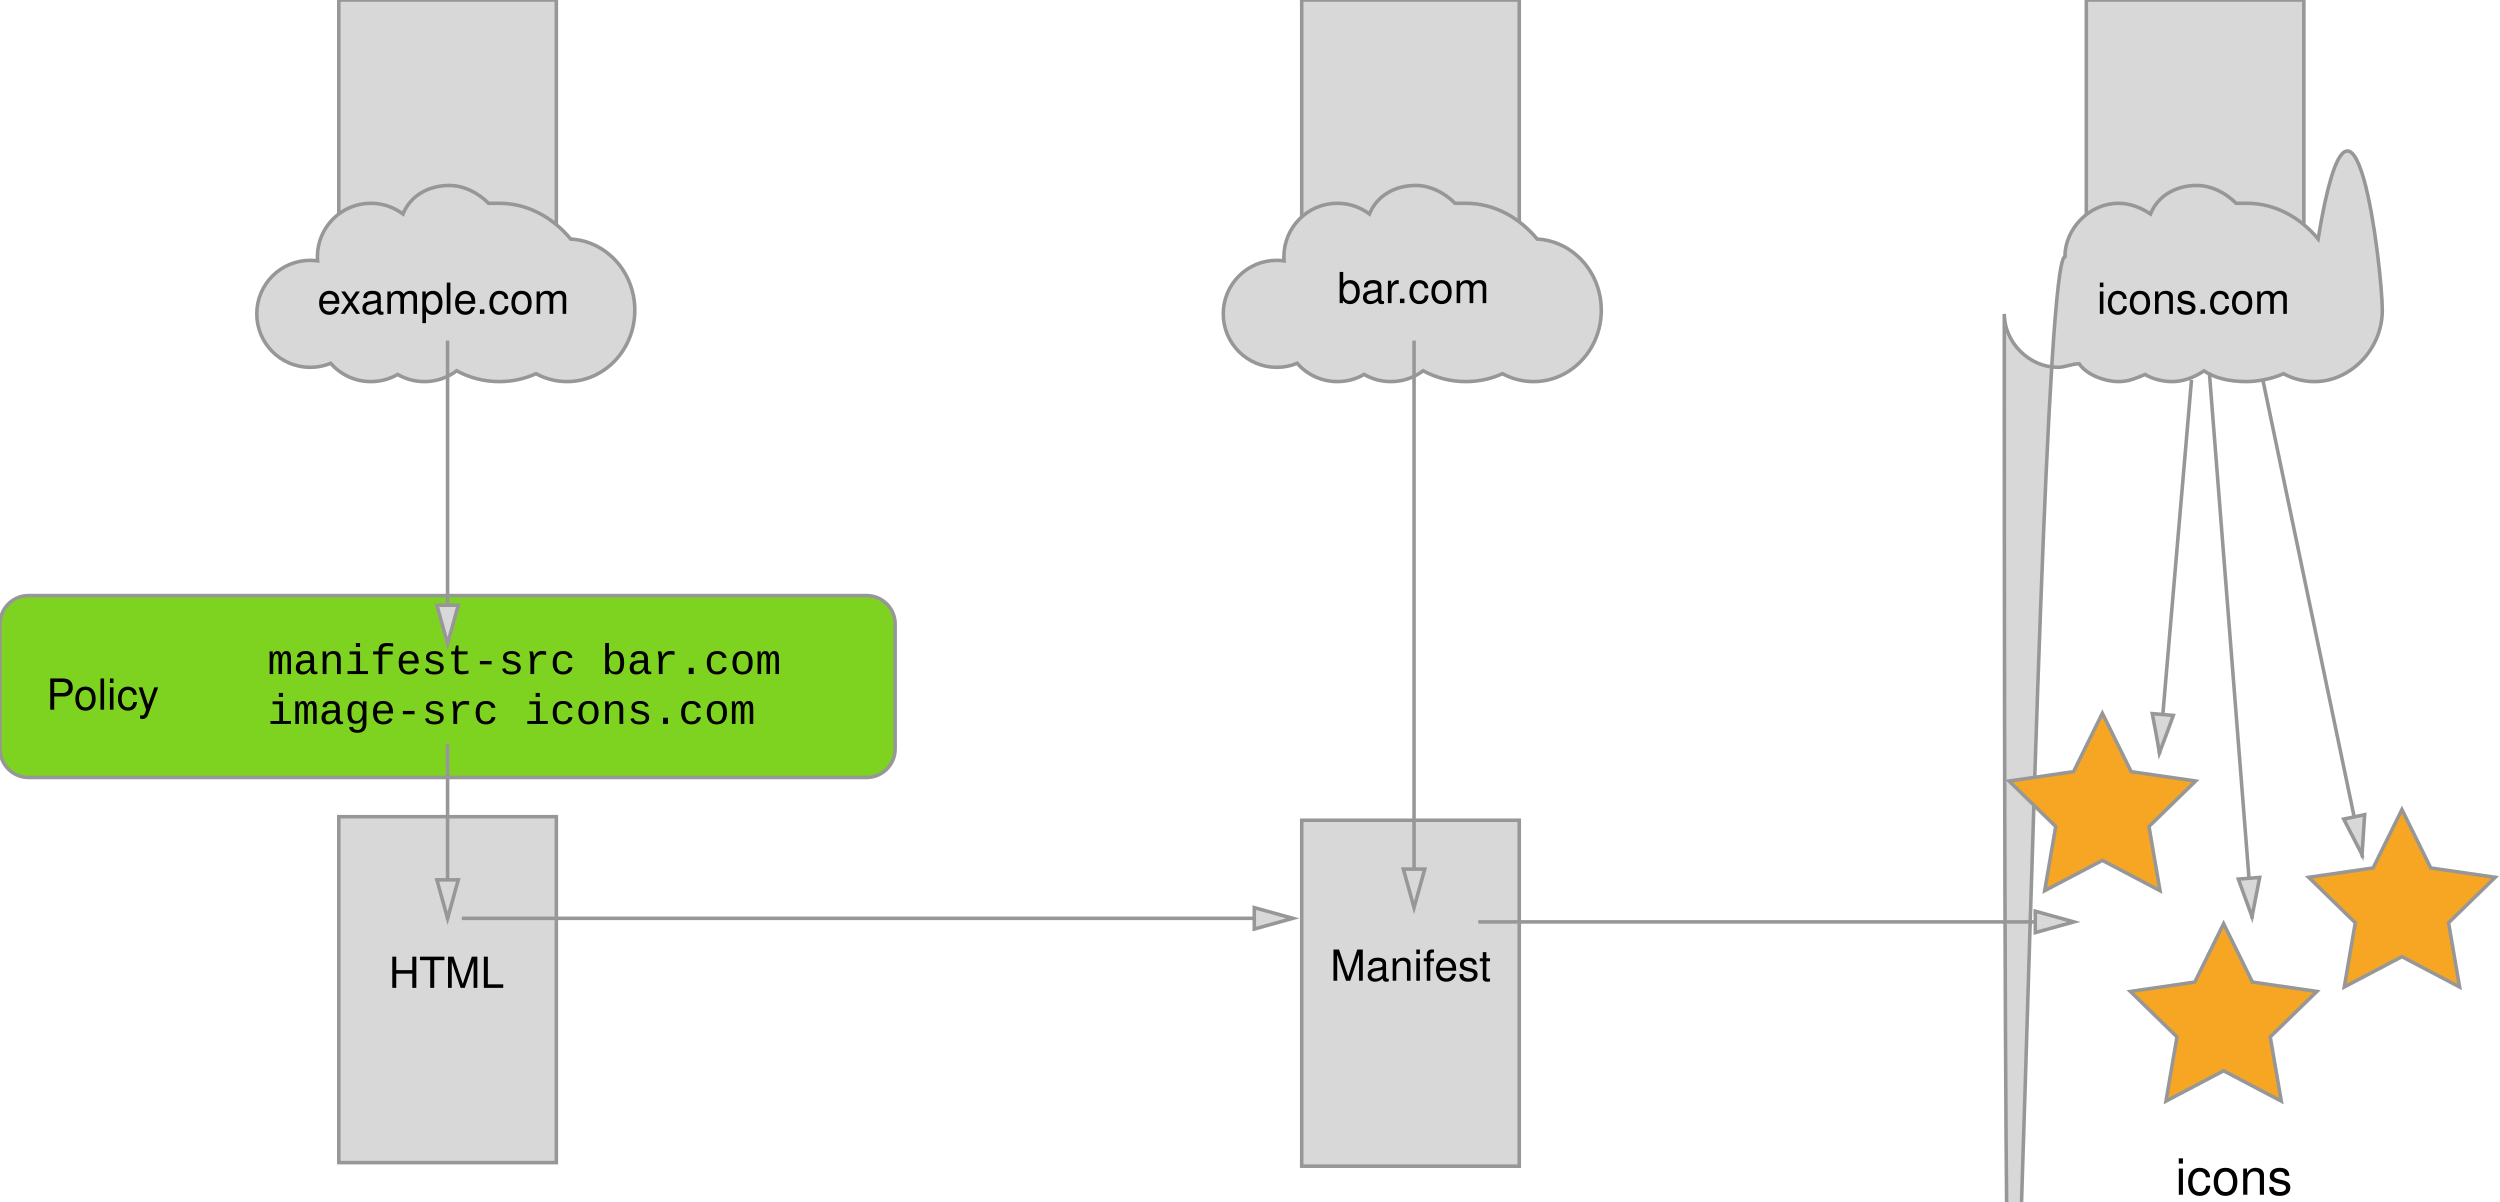
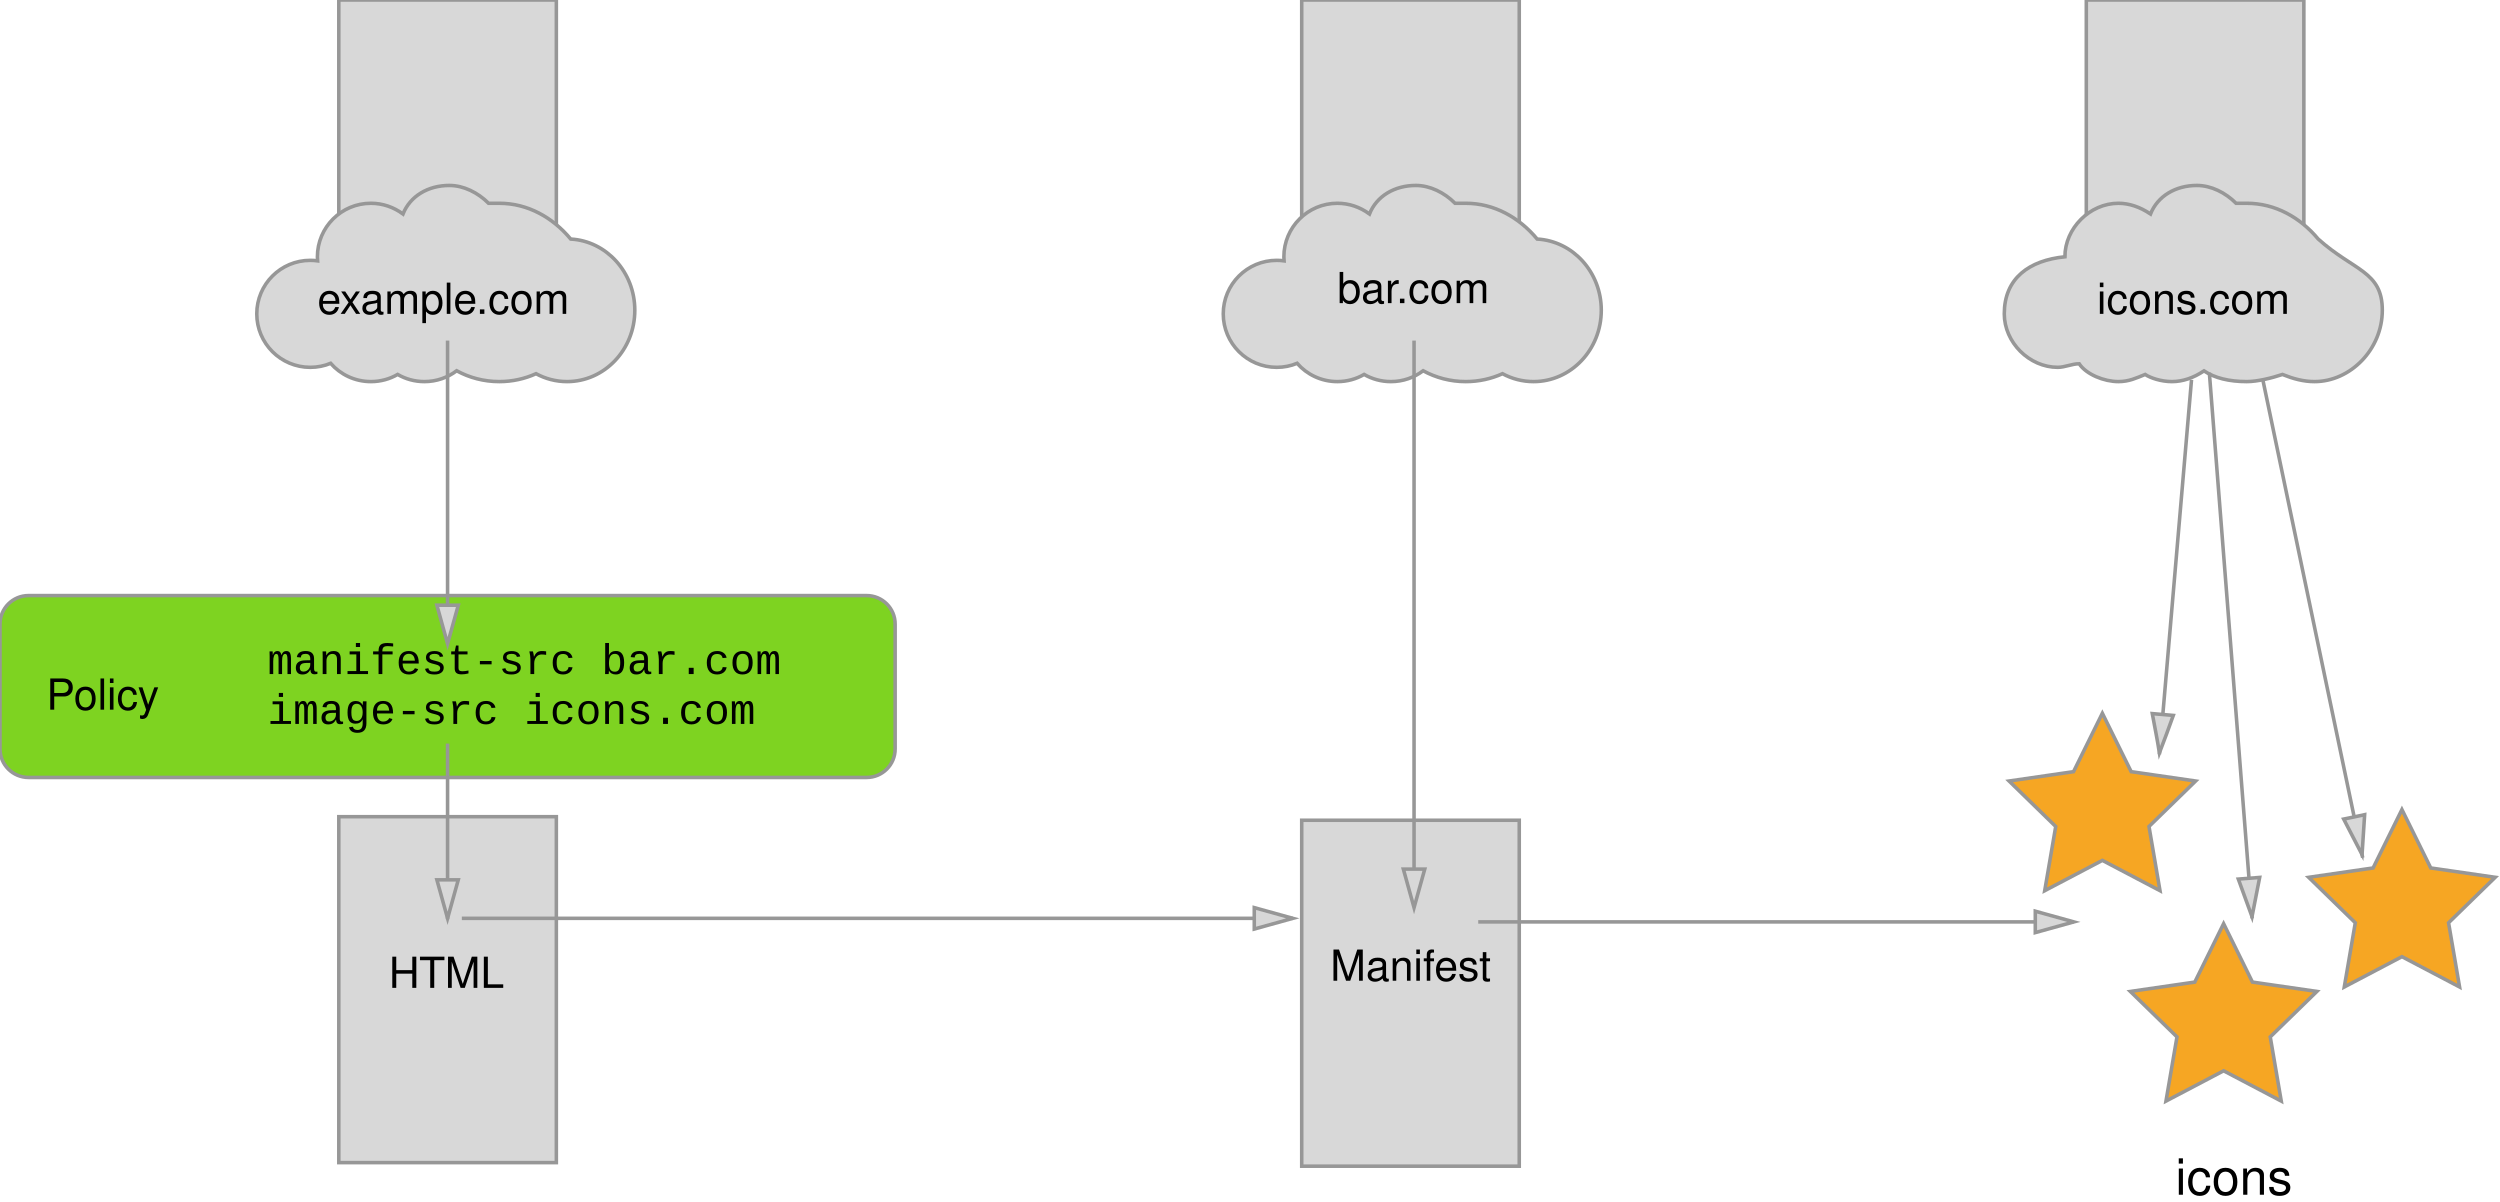
<svg xmlns="http://www.w3.org/2000/svg" width="701px" height="337px" viewBox="0 0 701 337" version="1.1">
  <g id="Page-1" stroke="none" stroke-width="1" fill="none" fill-rule="evenodd">
    <rect id="Rectangle-1" stroke="#979797" fill="#D8D8D8" x="95" y="0" width="61" height="70" />
    <path d="M160,67 C155,61 148,57 140,57 C140,57 138,57 137,57 C134,54 130,52 126,52 C120,52 115,55 113,60 C110.334,58.06 107.291,57 104,57 C95.716,57 89,63.716 89,72 C89,72.383 89.014,72.762 89.043,73.138 C88.375,73.047 87.693,73 87,73 C78.716,73 72,79.716 72,88 C72,96.284 78.716,103 87,103 C89.021,103 90.949,102.6 92.709,101.875 L92.709,101.875 C95.459,105.016 99.498,107 104,107 C106.732,107 109.294,106.27 111.5,104.993 C113.706,106.27 116.268,107 119,107 C122.399,107 125.534,105.869 128.049,103.964 L128.049,103.964 C131.6,105.9 135.671,107 140,107 C143.673,107 147.16,106.208 150.302,104.786 C152.908,106.201 155.865,107 159,107 C169.493,107 178,98.046 178,87 C178,76.316 170.041,67.588 160.023,67.029 L160.023,67.029 Z" id="Oval-1" stroke="#979797" fill="#D8D8D8" />
    <rect id="Rectangle-2" stroke="#979797" fill="#D8D8D8" x="95" y="229" width="61" height="97" />
    <rect id="Rectangle-3" stroke="#979797" fill="#D8D8D8" x="365" y="230" width="61" height="97" />
    <rect id="Rectangle-4" stroke="#979797" fill="#7ED321" x="0" y="167" width="251" height="51" rx="8" />
    <text id="Policy" fill="#000000" font-family="Helvetica" font-size="12" font-weight="normal">
      <tspan x="13" y="199">Policy</tspan>
    </text>
    <text id="HTML" fill="#000" font-family="Helvetica" font-size="12" font-weight="normal">
      <tspan x="109" y="277">HTML</tspan>
    </text>
    <text id="Manifest" fill="#000" font-family="Helvetica" font-size="12" font-weight="normal">
      <tspan x="373" y="275">Manifest</tspan>
    </text>
    <text id="example.com" fill="#000" font-family="Helvetica" font-size="12" font-weight="normal">
      <tspan x="89" y="88">example.com</tspan>
    </text>
    <rect id="Rectangle-1" stroke="#979797" fill="#D8D8D8" x="365" y="0" width="61" height="70" />
    <path d="M431.023,67.029 C426,61 419,57 411,57 C410,57 409,57 408,57 C405,54 401,52 397,52 C391,52 386,55 384,60 C381.334,58.06 378.291,57 375,57 C366.716,57 360,63.716 360,72 C360,72.383 360.014,72.762 360.043,73.138 C359.375,73.047 358.693,73 358,73 C349.716,73 343,79.716 343,88 C343,96.284 349.716,103 358,103 C360.021,103 361.949,102.6 363.709,101.875 L363.709,101.875 C366.459,105.016 370.498,107 375,107 C377.732,107 380.294,106.27 382.5,104.993 C384.706,106.27 387.268,107 390,107 C393.399,107 396.534,105.869 399.049,103.964 L399.049,103.964 C402.6,105.9 406.671,107 411,107 C414.673,107 418.16,106.208 421.302,104.786 C423.908,106.201 426.865,107 430,107 C440.493,107 449,98.046 449,87 C449,76.316 441.041,67.588 431.023,67.029 L431.023,67.029 Z" id="Oval-1" stroke="#979797" fill="#D8D8D8" />
    <text id="bar.com" fill="#000000" font-family="Helvetica" font-size="12" font-weight="normal">
      <tspan x="375" y="85">bar.com</tspan>
    </text>
    <path d="M125.5,95.5 L125.5,172.5" id="Line" stroke="#979797" />
    <path d="M125.5,180.5 L128.5,169.7 L122.5,169.7 L125.5,180.5 L125.5,180.5 L125.5,180.5 Z" id="Line-decoration-1" stroke="#979797" fill="#D8D8D8" />
    <path d="M396.5,95.5 L396.5,251.5" id="Line" stroke="#979797" />
-     <rect id="Rectangle-1-copy" stroke="#979797" fill="#D8D8D8" x="585" y="0" width="61" height="70" />
-     <path d="M650,67 C645,61 638,57 630,57 C629,57 628,57 627,57 C624,54 620,52 616,52 C610,52 605,55 603,60 C600,58 597,57 594,57 C586,57 579,64 579,72 C569,73 562,780 562,88 C562,96 569,103 577,103 C579,103 581,102 583,102 C585,105 590,107 594,107 C597,107 599,106 601.5,105 C603,106 606,107 609,107 C612,107 615,106 618,104 C621,106 625,107 630,107 C633,107 637.16,106.208 640.302,104.786 C642.908,106.201 645.865,107 649,107 C659,107 668,98 668,87 C668,76 660,6 650,67 Z" id="Oval-1-copy" stroke="#979797" fill="#D8D8D8" />
-     <text id="icons.com" fill="#000000" font-family="Helvetica" font-size="12" font-weight="normal">
-       <tspan x="588" y="88">icons.com</tspan>
-     </text>
+     <g id="icons-com-group">
+       <rect id="Rectangle-1-copy" stroke="#979797" fill="#D8D8D8" x="585" y="0" width="61" height="70" />
+       <path d="M650,67 C645,61 638,57 630,57 C629,57 628,57 627,57 C624,54 620,52 616,52 C610,52 605,55 603,60 C600,58 597,57 594,57 C586,57 579,64 579,72 C569,73 562,78 562,88 C562,96 569,103 577,103 C579,103 581,102 583,102 C585,105 590,107 594,107 C597,107 599,106 601.5,105 C603,106 606,107 609,107 C612,107 615,106 618,104 C621,106 625,107 630,107 C633,107 637,106 640,105 C643,106.201 645.865,107 649,107 C659,107 668,98 668,87 C668,76 660,76 650,67 Z" id="Oval-1-copy" stroke="#979797" fill="#D8D8D8" />
+       <text id="icons.com" fill="#000000" font-family="Helvetica" font-size="12" font-weight="normal">
+         <tspan x="588" y="88">icons.com</tspan>
+       </text>
+     </g>
    <path d="M129.497,257.5 L362.509,257.5" id="Line" stroke="#979797" />
    <path d="M362.497,257.5 L351.697,254.5 L351.697,260.5 C355.477,259.45 358.717,258.55 362.497,257.5 L362.497,257.5 L362.497,257.5 Z" id="Line-decoration-1" stroke="#979797" fill="#D8D8D8" />
    <path d="M414.497,258.5 L581.5,258.5" id="Line" stroke="#979797" />
    <path d="M581.497,258.5 L570.697,255.5 L570.697,261.5 C574.477,260.45 577.717,259.55 581.497,258.5 L581.497,258.5 L581.497,258.5 Z" id="Line-decoration-1" stroke="#979797" fill="#D8D8D8" />
    <path d="M125.5,208.5 L125.5,257.754" id="Line" stroke="#979797" />
    <path d="M125.5,257.5 L128.5,246.7 L122.5,246.7 L125.5,257.5 L125.5,257.5 L125.5,257.5 Z" id="Line-decoration-1" stroke="#979797" fill="#D8D8D8" />
    <path d="M396.5,254.5 L399.5,243.7 L393.5,243.7 L396.5,254.5 L396.5,254.5 L396.5,254.5 Z" id="Line-decoration-1" stroke="#979797" fill="#D8D8D8" />
    <text id="manifest-src-bar.com" fill="#000000" font-family="Courier New" font-size="12">
      <tspan x="75" y="189">manifest-src bar.com</tspan>
      <tspan x="75" y="203">image-src icons.com</tspan>
    </text>
    <g id="icon-group" aria-labelledby="icons" role="listitem">
      <text id="icons" fill="#000000" font-family="Helvetica" font-size="14">
        <tspan x="610" y="335">icons</tspan>
      </text>
      <path d="M589.5,241.25 L573.336,249.748 L576.423,231.749 L563.346,219 L581.418,216.376 L589.5,200 L597.582,216.376 L615.654,219.002 L602.577,231.749 L605.664,249.748 L589.5,241.25 Z" id="Star-1" stroke="#979797" fill="#F6A623" />
      <path d="M623.5,300.25 L607.336,308.748 L610.423,290.749 L597.346,278 L615.418,275.376 L623.5,259 L631.582,275.376 L649.654,278.002 L636.577,290.749 L639.664,308.748 L623.5,300.25 Z" id="Star-1-copy" stroke="#979797" fill="#F6A623" />
      <path d="M673.5,268.25 L657.336,276.748 L660.423,258.749 L647.346,246 L665.418,243.376 L673.5,227 L681.582,243.376 L699.654,246.002 L686.577,258.749 L689.664,276.748 L673.5,268.25 Z" id="Star-1-copy-2" stroke="#979797" fill="#F6A623" />
    </g>
    <path d="M614.5,106.5 L605.5,211.5" id="Line" stroke="#979797" />
    <path d="M605.5,211.1 C606.9,207.4 608.1,204.3 609.4,200.6 C607.4,200.4 605.6,200.3 603.5,200.1 C604.2,203.9 604.9,207.3 605.5,211.1 Z" id="Line-decoration-1" stroke="#979797" fill="#D8D8D8" />
    <path d="M634.5,106.5 L662.5,240.5" id="Line" stroke="#979797" />
    <path d="M662.317,239.625 C662.572,235.71 662.79,232.354 663.045,228.439 C661,228.9 659.227,229.237 657.172,229.667 C658.972,233.152 660.516,236.139 662.317,239.625 L662.317,239.625 L662.317,239.625 Z" id="Line-decoration-1" stroke="#979797" fill="#D8D8D8" />
    <path d="M619.5,104.5 L631.5,257.5" id="Line" stroke="#979797" />
    <path d="M631.463,257.032 L633.61,246.03 L627.628,246.499 C628.97,250.186 630.121,253.345 631.463,257.032 L631.463,257.032 L631.463,257.032 Z" id="Line-decoration-1" stroke="#979797" fill="#D8D8D8" />
  </g>
</svg>
